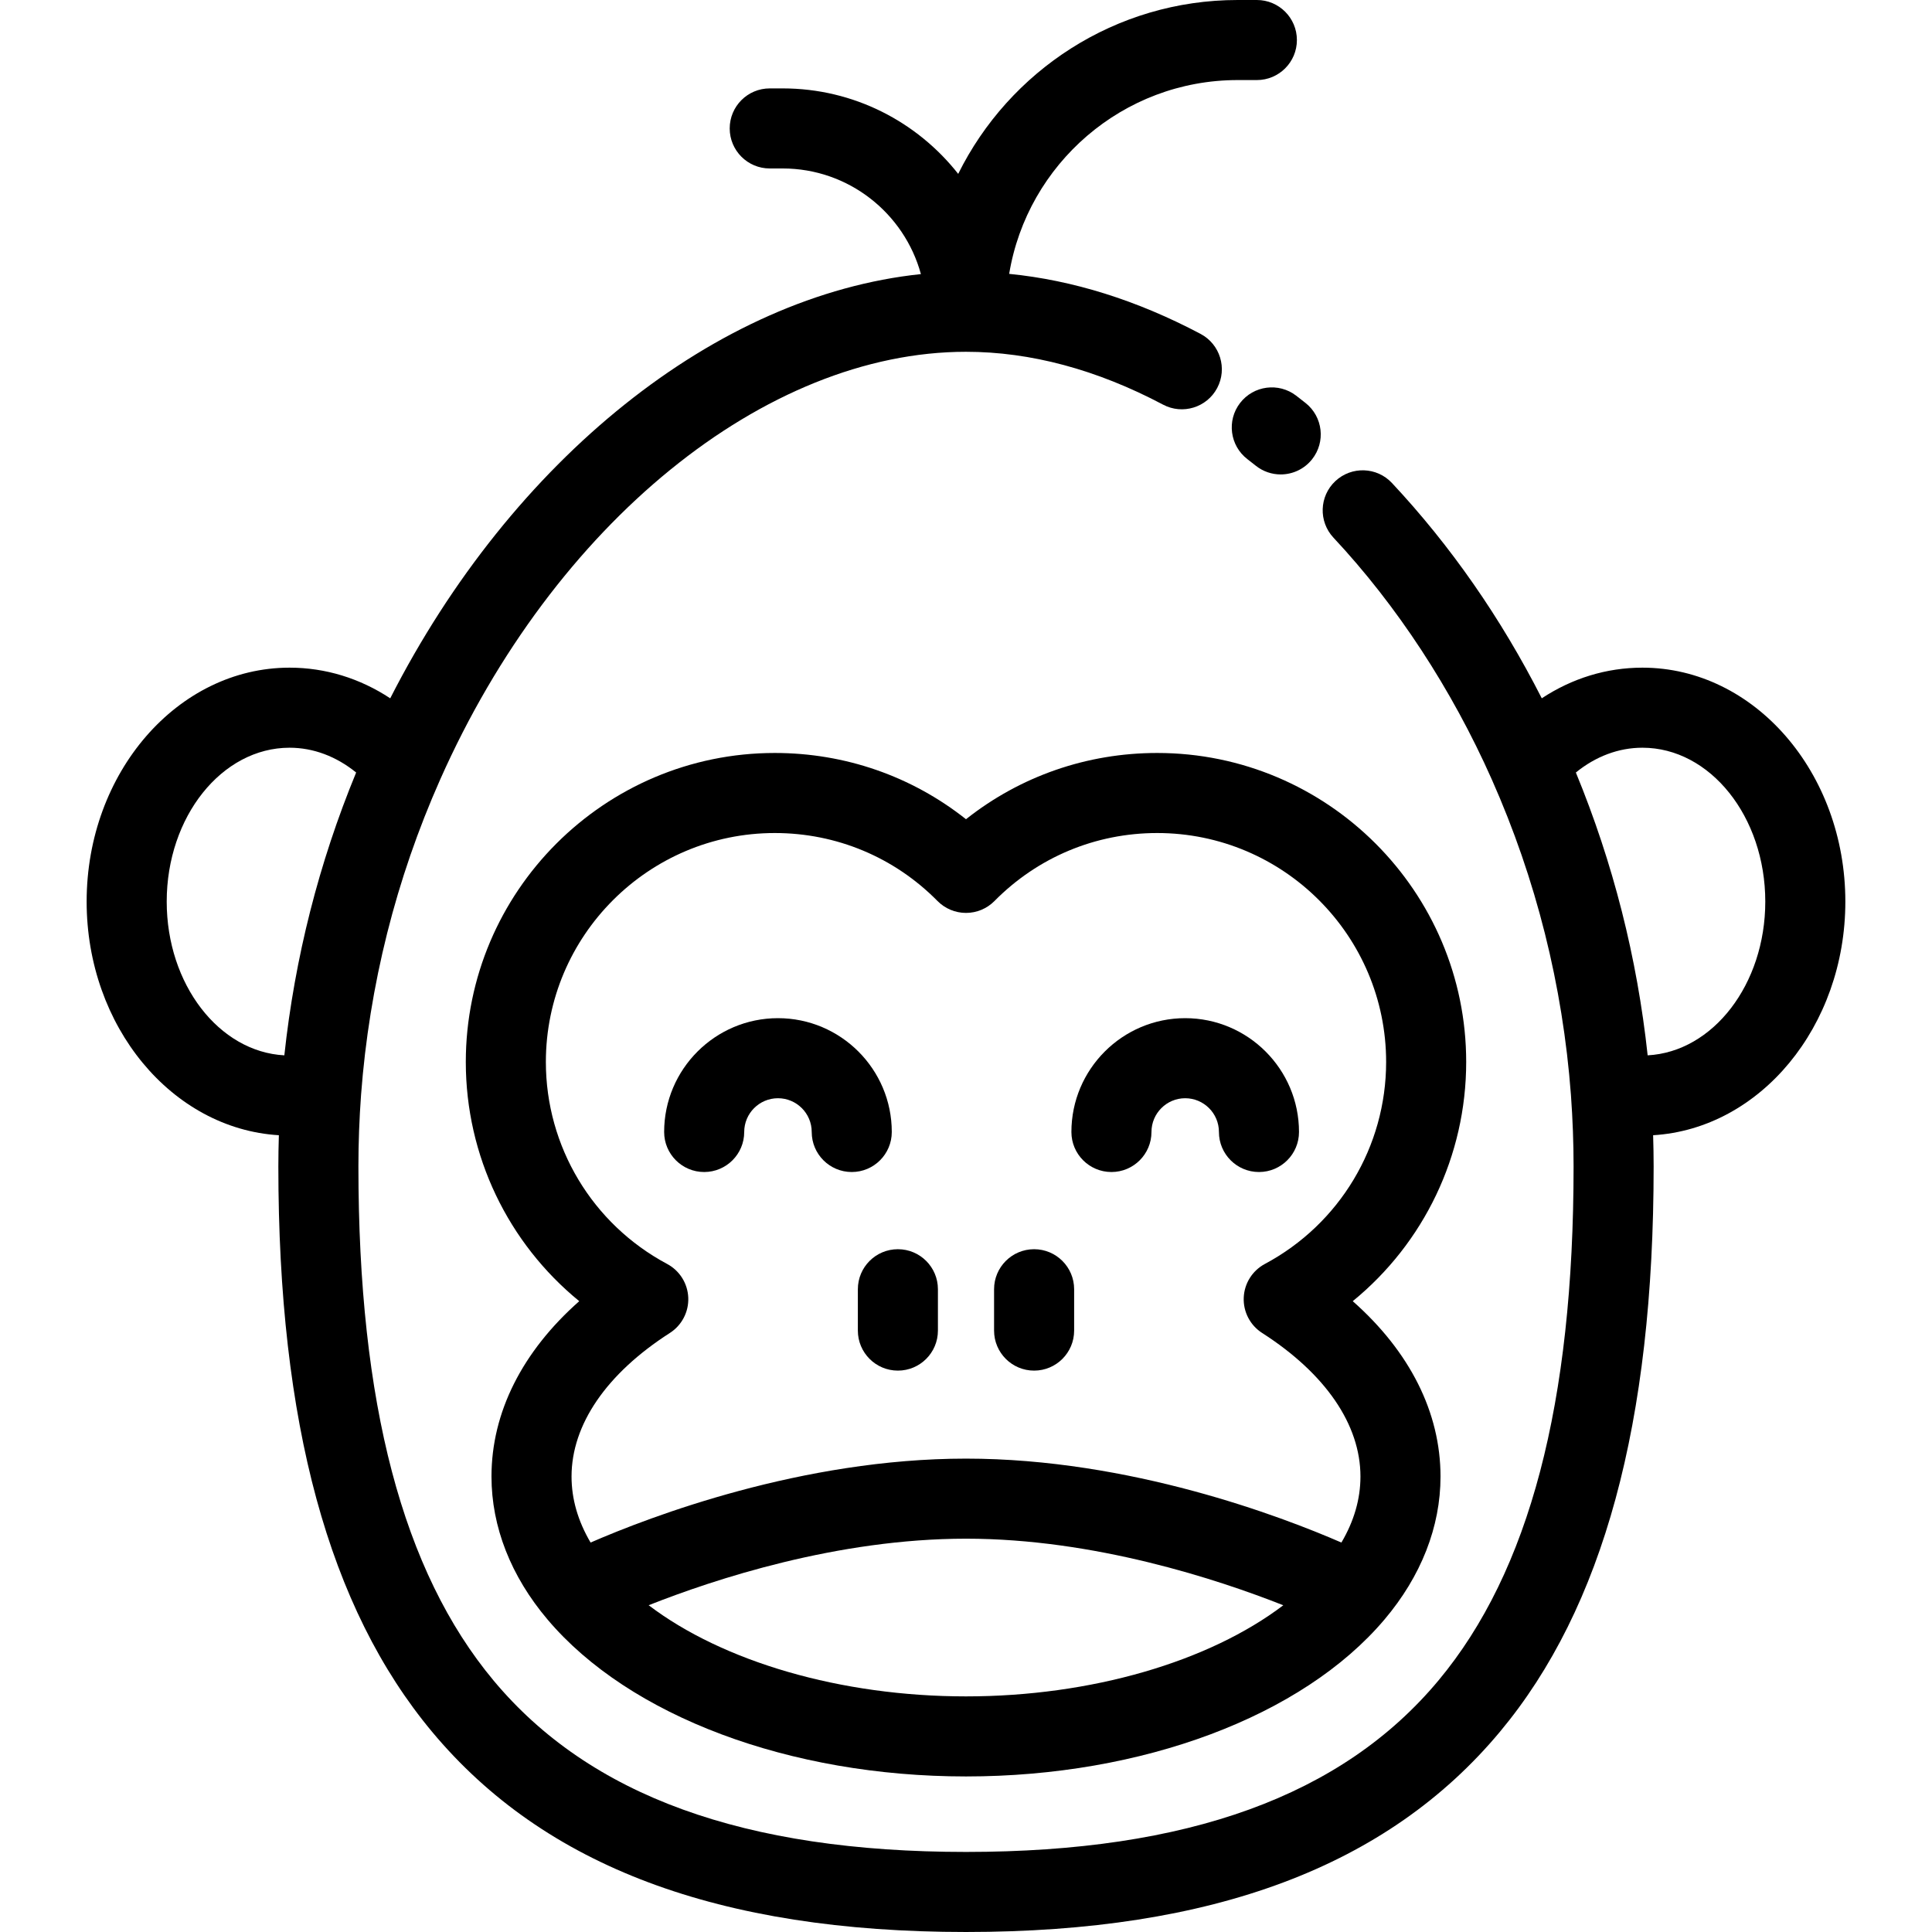
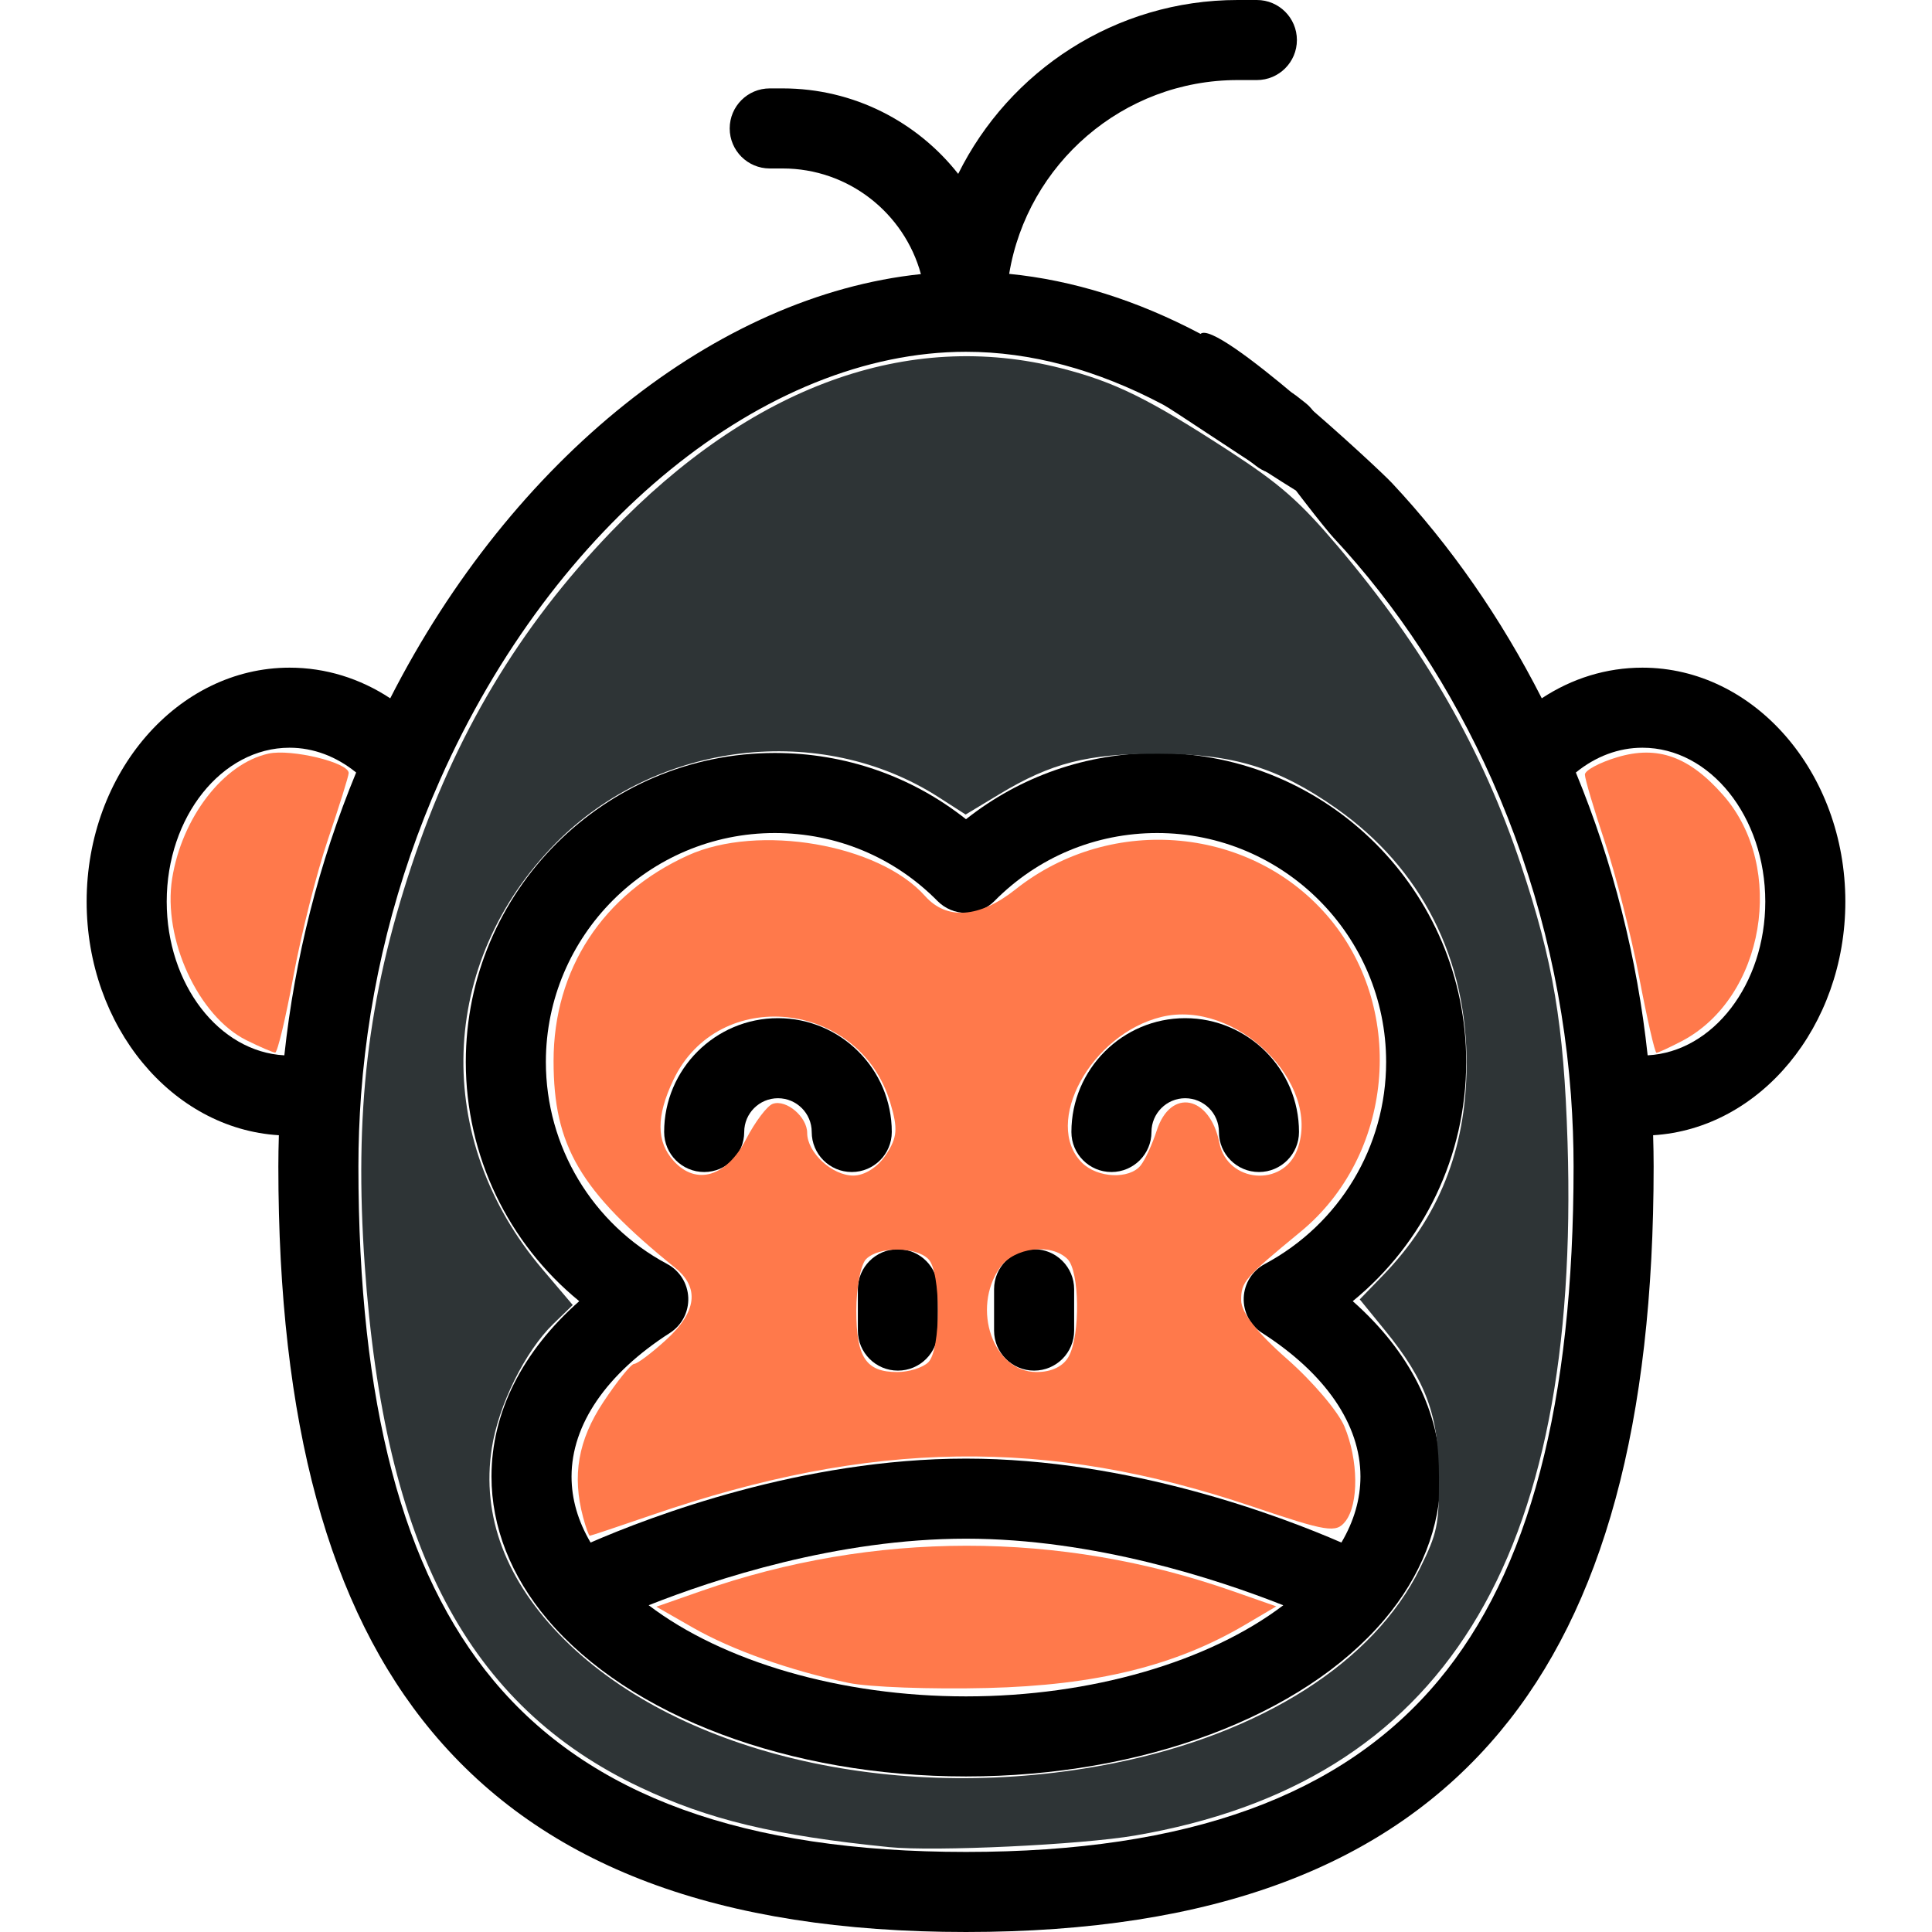
<svg xmlns="http://www.w3.org/2000/svg" version="1.1" id="Layer_1" x="0px" y="0px" viewBox="0 0 512.001 512.001" style="enable-background:new 0 0 512.001 512.001;" xml:space="preserve">
-   <g>
-     <g>
-       <path d="M489.037,238.936c0-34.187-24.124-61.999-53.778-61.999c-9.53,0-18.651,2.831-26.672,8.121    c-10.808-21.246-24.12-40.399-39.706-57.061c-4.003-4.28-10.716-4.503-14.994-0.501c-4.28,4.003-4.503,10.716-0.501,14.994    c16.818,17.98,31.326,40.134,41.955,64.066c11.741,26.448,18.797,54.575,20.972,83.583c0.005,0.075,0.008,0.15,0.015,0.225    c0.455,6.289,0.687,12.59,0.687,18.732c0,62.798-11.715,107.369-35.814,136.257c-25.501,30.57-66.455,45.43-125.202,45.43    c-58.747,0-99.701-14.861-125.202-45.43c-24.099-28.888-35.814-73.459-35.814-136.257c0-6.206,0.236-12.574,0.699-18.911    c0.002-0.031,0.005-0.062,0.007-0.092c2.183-29.022,9.24-57.13,20.978-83.543c30.109-67.782,86.101-113.323,139.331-113.323    c17.099,0,34.672,4.712,52.232,14.009c5.18,2.741,11.599,0.765,14.34-4.413c2.741-5.178,0.766-11.599-4.412-14.34    c-16.836-8.911-33.846-14.239-50.716-15.905c4.806-29.095,30.121-51.36,60.552-51.36h5.09c5.859,0,10.609-4.75,10.609-10.609    c0-5.858-4.75-10.609-10.609-10.609h-5.09c-32.438,0-60.555,18.805-74.061,46.08c-10.846-13.779-27.659-22.653-46.515-22.653    h-3.43c-5.859,0-10.609,4.75-10.609,10.609s4.75,10.609,10.609,10.609h3.43c17.485,0,32.24,11.883,36.633,27.995    c-54.073,5.647-108.291,48.946-140.636,112.421c-8.032-5.292-17.154-8.124-26.676-8.124c-29.653,0-53.778,27.813-53.778,61.999    c0,33.09,22.601,60.205,50.941,61.912c-0.083,2.767-0.136,5.523-0.136,8.247c0,67.972,13.326,116.987,40.738,149.849    c29.782,35.701,76.065,53.056,141.495,53.056s111.713-17.355,141.495-53.056c27.413-32.86,40.738-81.877,40.738-149.849    c0-2.723-0.053-5.479-0.136-8.247C466.437,299.142,489.037,272.025,489.037,238.936z M75.354,279.674    c-17.312-0.913-31.174-18.833-31.174-40.738c0-22.487,14.607-40.782,32.56-40.782c6.298,0,12.394,2.305,17.642,6.572    C84.513,228.658,78.133,253.796,75.354,279.674z M436.646,279.674c-2.777-25.859-9.155-51.001-19.025-74.95    c5.234-4.267,11.33-6.57,17.638-6.57c17.953,0,32.56,18.295,32.56,40.782C467.82,260.841,453.959,278.76,436.646,279.674z" />
+   <defs id="defs77" />
+   <g id="g6">
+     <g id="g4">
+       <path d="m 489.037,238.936 c 0,-34.187 -24.124,-61.999 -53.778,-61.999 -9.53,0 -18.651,2.831 -26.672,8.121 -10.808,-21.246 -24.12,-40.399 -39.706,-57.061 -4.003,-4.28 -46.445,-43.516 -50.723,-39.514 -4.28,4.003 31.226,49.729 35.228,54.007 16.818,17.98 31.326,40.134 41.955,64.066 11.741,26.448 18.797,54.575 20.972,83.583 0.005,0.075 0.008,0.15 0.015,0.225 0.455,6.289 0.687,12.59 0.687,18.732 0,62.798 -11.715,107.369 -35.814,136.257 -25.501,30.57 -66.455,45.43 -125.202,45.43 -58.747,0 -99.701,-14.861 -125.202,-45.43 -24.099,-28.888 -35.814,-73.459 -35.814,-136.257 0,-6.206 0.236,-12.574 0.699,-18.911 0.002,-0.031 0.005,-0.062 0.007,-0.092 2.183,-29.022 9.24,-57.13 20.978,-83.543 30.109,-67.782 86.101,-113.323 139.331,-113.323 17.099,0 34.672,4.712 52.232,14.009 5.18,2.741 58.786,40.358 61.527,35.18 2.741,-5.178 -46.421,-51.192 -51.599,-53.933 -16.836,-8.911 -33.846,-14.239 -50.716,-15.905 4.806,-29.095 30.121,-51.36 60.552,-51.36 h 5.09 c 5.859,0 10.609,-4.75 10.609,-10.609 C 343.693,4.751 338.943,0 333.084,0 h -5.09 C 295.556,0 267.439,18.805 253.933,46.08 243.087,32.301 226.274,23.427 207.418,23.427 h -3.43 c -5.859,0 -10.609,4.75 -10.609,10.609 0,5.859 4.75,10.609 10.609,10.609 h 3.43 c 17.485,0 32.24,11.883 36.633,27.995 -54.073,5.647 -108.291,48.946 -140.636,112.421 -8.032,-5.292 -17.154,-8.124 -26.676,-8.124 -29.653,0 -53.778,27.813 -53.778,61.999 0,33.09 22.601,60.205 50.941,61.912 -0.083,2.767 -0.136,5.523 -0.136,8.247 0,67.972 13.326,116.987 40.738,149.849 29.782,35.701 76.065,53.056 141.495,53.056 65.43,0 111.713,-17.355 141.495,-53.056 27.413,-32.86 40.738,-81.877 40.738,-149.849 0,-2.723 -0.053,-5.479 -0.136,-8.247 28.341,-1.706 50.941,-28.823 50.941,-61.912 z M 75.354,279.674 C 58.042,278.761 44.18,260.841 44.18,238.936 c 0,-22.487 14.607,-40.782 32.56,-40.782 6.298,0 12.394,2.305 17.642,6.572 -9.869,23.932 -16.249,49.07 -19.028,74.948 z m 361.292,0 c -2.777,-25.859 -9.155,-51.001 -19.025,-74.95 5.234,-4.267 11.33,-6.57 17.638,-6.57 17.953,0 32.56,18.295 32.56,40.782 10e-4,21.905 -13.86,39.824 -31.173,40.738 z" id="path2" />
    </g>
  </g>
-   <g>
-     <g>
-       <path d="M346.007,106.817c-0.831-0.661-1.664-1.313-2.502-1.957c-4.643-3.57-11.302-2.701-14.876,1.942    c-3.572,4.644-2.702,11.305,1.941,14.877c0.747,0.575,1.49,1.157,2.232,1.746c1.952,1.552,4.282,2.305,6.595,2.305    c3.122,0,6.216-1.373,8.31-4.007C351.356,117.137,350.593,110.463,346.007,106.817z" />
+   <g id="g12">
+     <g id="g10">
+       <path d="M346.007,106.817c-0.831-0.661-1.664-1.313-2.502-1.957c-4.643-3.57-11.302-2.701-14.876,1.942    c-3.572,4.644-2.702,11.305,1.941,14.877c0.747,0.575,1.49,1.157,2.232,1.746c1.952,1.552,4.282,2.305,6.595,2.305    c3.122,0,6.216-1.373,8.31-4.007C351.356,117.137,350.593,110.463,346.007,106.817z" id="path8" />
    </g>
  </g>
-   <g>
-     <g>
-       <path d="M358.492,344.825c18.844-15.384,30.065-38.514,30.065-63.395c0-45.152-36.734-81.885-81.886-81.885    c-18.636,0-36.292,6.172-50.671,17.557c-14.379-11.385-32.035-17.557-50.671-17.557c-45.153,0-81.886,36.734-81.886,81.885    c0,24.882,11.221,48.012,30.064,63.394c-15.104,13.352-23.258,29.469-23.258,46.469c0,13.319,5.14,26.428,14.859,37.902    c21.691,25.649,64.183,41.583,110.894,41.583c46.709,0,89.197-15.93,110.887-41.575c9.725-11.481,14.864-24.589,14.864-37.908    C381.751,374.293,373.596,358.177,358.492,344.825z M255.999,449.561c-33.198,0-64.42-9.206-84.098-24.157    c17.377-6.882,49.99-17.636,84.098-17.636c33.997,0,66.67,10.764,84.086,17.646C320.411,440.358,289.193,449.561,255.999,449.561z     M355.487,408.792c-15.837-6.887-56.017-22.242-99.487-22.242c-43.47,0-83.651,15.355-99.487,22.242    c-3.347-5.671-5.048-11.532-5.048-17.498c0-13.757,9.255-27.269,26.059-38.046c3.169-2.032,5.023-5.591,4.874-9.352    c-0.15-3.761-2.281-7.161-5.601-8.935c-19.823-10.591-32.137-31.103-32.137-53.531c0-33.452,27.216-60.668,60.669-60.668    c16.329,0,31.645,6.398,43.125,18.018c1.993,2.017,4.71,3.152,7.546,3.152c2.836,0,5.553-1.135,7.546-3.152    c11.481-11.619,26.797-18.018,43.125-18.018c33.452,0,60.669,27.216,60.669,60.668c0,22.429-12.313,42.941-32.137,53.531    c-3.319,1.774-5.452,5.174-5.601,8.935c-0.15,3.761,1.705,7.32,4.874,9.352c16.804,10.776,26.059,24.289,26.059,38.046    C360.534,397.262,358.835,403.121,355.487,408.792z" />
+   <g id="g18">
+     <g id="g16">
+       <path d="M358.492,344.825c18.844-15.384,30.065-38.514,30.065-63.395c0-45.152-36.734-81.885-81.886-81.885    c-18.636,0-36.292,6.172-50.671,17.557c-14.379-11.385-32.035-17.557-50.671-17.557c-45.153,0-81.886,36.734-81.886,81.885    c0,24.882,11.221,48.012,30.064,63.394c-15.104,13.352-23.258,29.469-23.258,46.469c0,13.319,5.14,26.428,14.859,37.902    c21.691,25.649,64.183,41.583,110.894,41.583c46.709,0,89.197-15.93,110.887-41.575c9.725-11.481,14.864-24.589,14.864-37.908    C381.751,374.293,373.596,358.177,358.492,344.825z M255.999,449.561c-33.198,0-64.42-9.206-84.098-24.157    c17.377-6.882,49.99-17.636,84.098-17.636c33.997,0,66.67,10.764,84.086,17.646C320.411,440.358,289.193,449.561,255.999,449.561z     M355.487,408.792c-15.837-6.887-56.017-22.242-99.487-22.242c-43.47,0-83.651,15.355-99.487,22.242    c-3.347-5.671-5.048-11.532-5.048-17.498c0-13.757,9.255-27.269,26.059-38.046c3.169-2.032,5.023-5.591,4.874-9.352    c-0.15-3.761-2.281-7.161-5.601-8.935c-19.823-10.591-32.137-31.103-32.137-53.531c0-33.452,27.216-60.668,60.669-60.668    c16.329,0,31.645,6.398,43.125,18.018c1.993,2.017,4.71,3.152,7.546,3.152c2.836,0,5.553-1.135,7.546-3.152    c11.481-11.619,26.797-18.018,43.125-18.018c33.452,0,60.669,27.216,60.669,60.668c0,22.429-12.313,42.941-32.137,53.531    c-3.319,1.774-5.452,5.174-5.601,8.935c-0.15,3.761,1.705,7.32,4.874,9.352c16.804,10.776,26.059,24.289,26.059,38.046    C360.534,397.262,358.835,403.121,355.487,408.792z" id="path14" />
    </g>
  </g>
-   <g>
-     <g>
-       <path d="M237.951,331.054c-5.859,0-10.609,4.749-10.609,10.609v10.956c0,5.859,4.75,10.609,10.609,10.609    s10.609-4.75,10.609-10.609v-10.956C248.56,335.803,243.81,331.054,237.951,331.054z" />
+   <g id="g24">
+     <g id="g22">
+       <path d="M237.951,331.054c-5.859,0-10.609,4.749-10.609,10.609v10.956c0,5.859,4.75,10.609,10.609,10.609    s10.609-4.75,10.609-10.609v-10.956C248.56,335.803,243.81,331.054,237.951,331.054z" id="path20" />
    </g>
  </g>
-   <g>
-     <g>
-       <path d="M274.049,331.054c-5.859,0-10.609,4.749-10.609,10.609v10.956c0,5.859,4.75,10.609,10.609,10.609    s10.609-4.75,10.609-10.609v-10.956C284.658,335.803,279.908,331.054,274.049,331.054z" />
+   <g id="g30">
+     <g id="g28">
+       <path d="M274.049,331.054c-5.859,0-10.609,4.749-10.609,10.609v10.956c0,5.859,4.75,10.609,10.609,10.609    s10.609-4.75,10.609-10.609v-10.956C284.658,335.803,279.908,331.054,274.049,331.054z" id="path26" />
    </g>
  </g>
-   <g>
-     <g>
-       <path d="M314.085,269.825c-16.625,0-30.151,13.53-30.151,30.163c0,5.859,4.749,10.609,10.609,10.609    c5.859,0,10.609-4.75,10.609-10.609c0-4.932,4.008-8.945,8.934-8.945c4.932,0,8.945,4.012,8.945,8.945    c0,5.859,4.75,10.609,10.609,10.609s10.609-4.75,10.609-10.609C344.248,283.356,330.718,269.825,314.085,269.825z" />
+   <g id="g36">
+     <g id="g34">
+       <path d="M314.085,269.825c-16.625,0-30.151,13.53-30.151,30.163c0,5.859,4.749,10.609,10.609,10.609    c5.859,0,10.609-4.75,10.609-10.609c0-4.932,4.008-8.945,8.934-8.945c4.932,0,8.945,4.012,8.945,8.945    c0,5.859,4.75,10.609,10.609,10.609s10.609-4.75,10.609-10.609C344.248,283.356,330.718,269.825,314.085,269.825z" id="path32" />
    </g>
  </g>
-   <g>
-     <g>
-       <path d="M206.169,269.825c-16.631,0-30.163,13.53-30.163,30.163c0,5.859,4.75,10.609,10.609,10.609s10.609-4.75,10.609-10.609    c0-4.932,4.012-8.945,8.945-8.945s8.945,4.012,8.945,8.945c0,5.859,4.75,10.609,10.609,10.609s10.609-4.75,10.609-10.609    C236.332,283.356,222.802,269.825,206.169,269.825z" />
+   <g id="g42">
+     <g id="g40">
+       <path d="M206.169,269.825c-16.631,0-30.163,13.53-30.163,30.163c0,5.859,4.75,10.609,10.609,10.609s10.609-4.75,10.609-10.609    c0-4.932,4.012-8.945,8.945-8.945s8.945,4.012,8.945,8.945c0,5.859,4.75,10.609,10.609,10.609s10.609-4.75,10.609-10.609    C236.332,283.356,222.802,269.825,206.169,269.825z" id="path38" />
    </g>
  </g>
-   <g>
+   <g id="g44">
</g>
-   <g>
+   <g id="g46">
</g>
-   <g>
+   <g id="g48">
</g>
-   <g>
+   <g id="g50">
</g>
-   <g>
+   <g id="g52">
</g>
-   <g>
+   <g id="g54">
</g>
-   <g>
+   <g id="g56">
</g>
-   <g>
+   <g id="g58">
</g>
-   <g>
+   <g id="g60">
</g>
-   <g>
+   <g id="g62">
</g>
-   <g>
+   <g id="g64">
</g>
-   <g>
+   <g id="g66">
</g>
-   <g>
+   <g id="g68">
</g>
-   <g>
+   <g id="g70">
</g>
-   <g>
+   <g id="g72">
</g>
+   <path style="fill:#ff794b;stroke-width:2.169" d="M 65.302,275.67 C 52.514,269.327 43.074,248.764 45.625,232.808 c 2.59,-16.199 13.602,-30.472 25.531,-33.092 6.035,-1.326 21.278,2.365 21.249,5.144 -0.008,0.802 -2.47,8.692 -5.47,17.532 -3,8.84 -7.132,25.193 -9.183,36.339 -2.05,11.146 -4.226,20.244 -4.835,20.217 -0.609,-0.027 -4.036,-1.502 -7.616,-3.278 z" id="path81" />
+   <path style="fill:#ff794b;stroke-width:2.169" d="m 434.386,258.929 c -2.104,-11.037 -6.199,-27.166 -9.099,-35.842 -2.9,-8.676 -5.273,-16.691 -5.273,-17.811 0,-1.12 3.855,-3.192 8.566,-4.603 10.708,-3.208 19.076,-0.207 28.109,10.082 16.812,19.148 10.935,53.742 -11.076,65.195 -3.222,1.676 -6.206,3.048 -6.63,3.048 -0.425,0 -2.493,-9.031 -4.598,-20.068 z" id="path83" />
+   <path style="fill:#ff794b;stroke-width:2.169" d="m 224.923,445.995 c -15.578,-3.277 -30.956,-8.733 -41.304,-14.655 l -9.683,-5.542 11.852,-4.147 c 45.736,-16.002 95.087,-16.017 140.723,-0.046 l 11.718,4.101 -8.27,4.879 c -18.444,10.882 -39.46,16.036 -68.32,16.754 -14.915,0.371 -31.439,-0.234 -36.718,-1.345 z" id="path85" />
+   <path style="fill:#ff794b;stroke-width:2.169" d="m 154.534,402.116 c -2.966,-11.066 -1.317,-20.485 5.346,-30.543 3.692,-5.574 7.38,-10.135 8.194,-10.135 0.815,0 4.628,-2.874 8.474,-6.386 8.132,-7.428 8.904,-13.809 2.313,-19.127 -25.147,-20.29 -32.16,-32.231 -32.16,-54.759 0,-24.266 13.049,-44.227 35.612,-54.475 18.662,-8.476 50.596,-3 62.851,10.778 5.733,6.446 14.409,5.816 23.912,-1.736 25.578,-20.327 63.153,-16.755 83.508,7.939 20.185,24.487 16.556,62.597 -7.876,82.719 -14.937,12.302 -15.812,13.313 -15.784,18.233 0.018,3.194 4.235,8.572 12.197,15.556 6.693,5.871 13.515,13.894 15.159,17.829 3.724,8.912 3.852,20.537 0.277,25.15 -2.459,3.173 -4.77,2.805 -24.797,-3.959 -54.255,-18.322 -100.919,-17.657 -158.905,2.263 -8.86,3.044 -16.312,5.534 -16.561,5.534 -0.248,0 -1.04,-2.197 -1.76,-4.881 z m 91.487,-41.112 c 3.378,-3.378 3.378,-23.958 0,-27.336 -3.356,-3.356 -13.132,-3.356 -16.488,0 -1.432,1.432 -2.603,7.582 -2.603,13.668 0,12.4 2.581,16.271 10.847,16.271 3.102,0 6.812,-1.172 8.244,-2.603 z m 37.239,-1.593 c 3.07,-5.735 2.836,-22.549 -0.358,-25.743 -4.315,-4.315 -14.163,-3.094 -17.884,2.218 -7.662,10.939 -1.798,27.721 9.686,27.721 4.017,0 7.125,-1.524 8.555,-4.196 z m -85.562,-57.474 c 2.424,-4.685 5.632,-8.926 7.129,-9.425 3.585,-1.195 9.085,3.486 9.085,7.733 0,5.178 6.617,11.295 12.218,11.295 3.003,0 6.499,-2.23 8.656,-5.522 3.034,-4.63 3.217,-6.86 1.137,-13.804 -8.157,-27.227 -45.558,-31.131 -57.483,-6 -4.57,9.631 -4.538,16.332 0.105,21.461 5.965,6.592 14.024,4.178 19.154,-5.738 z m 104.606,6.891 c 1.179,-1.492 3.088,-5.641 4.242,-9.22 3.66,-11.353 14.086,-9.315 16.598,3.245 2.125,10.623 16.918,11.898 20.66,1.78 6.508,-17.592 -16.328,-39.897 -35.981,-35.143 -18.675,4.517 -31.568,28.152 -21.079,38.641 4.087,4.087 12.579,4.468 15.559,0.697 z" id="path87" />
+   <path style="fill:#2e3436;stroke-width:1.534" d="m 235.634,489.508 c -30.332,-3.06 -47.81,-7.256 -65.937,-15.83 -45.618,-21.577 -67.83,-63.663 -73.039,-138.389 -2.815,-40.383 0.735,-70.707 12.389,-105.821 11.536,-34.758 28.49,-63.142 52.849,-88.482 37.207,-38.705 78.702,-53.787 119.368,-43.386 14.159,3.621 23.099,8.026 44.463,21.91 13.511,8.78 18.675,13.312 28.846,25.314 22.918,27.045 38.217,53.663 48.489,84.361 8.576,25.628 11.373,42.269 12.352,73.47 3.485,111.141 -33.064,169.76 -114.581,183.773 -14.321,2.462 -53.146,4.296 -65.198,3.08 z m 59.71,-22.271 c 39.08,-7.86 68.74,-26.78 80.988,-51.659 4.576,-9.294 5.036,-11.505 5.014,-24.073 -0.028,-16.313 -3.436,-25.6 -14.283,-38.917 l -6.712,-8.24 6.145,-6.352 c 14.781,-15.279 22,-33.331 22.17,-55.442 0.218,-28.413 -11.959,-52.478 -34.601,-68.379 -15.283,-10.733 -27.208,-14.386 -47.097,-14.427 -18.662,-0.039 -28.355,2.421 -42.022,10.662 l -9.039,5.451 -7.192,-4.615 c -31.193,-20.016 -74.694,-14.823 -101.33,12.098 -31.346,31.681 -32.869,78.562 -3.67,112.981 l 8.076,9.52 -5.14,4.982 c -7.462,7.233 -14.537,21.512 -16.314,32.929 -2.804,18.012 3.76,35.345 19.218,50.747 30.975,30.863 89.62,44.03 145.789,32.732 z" id="path91" />
</svg>
